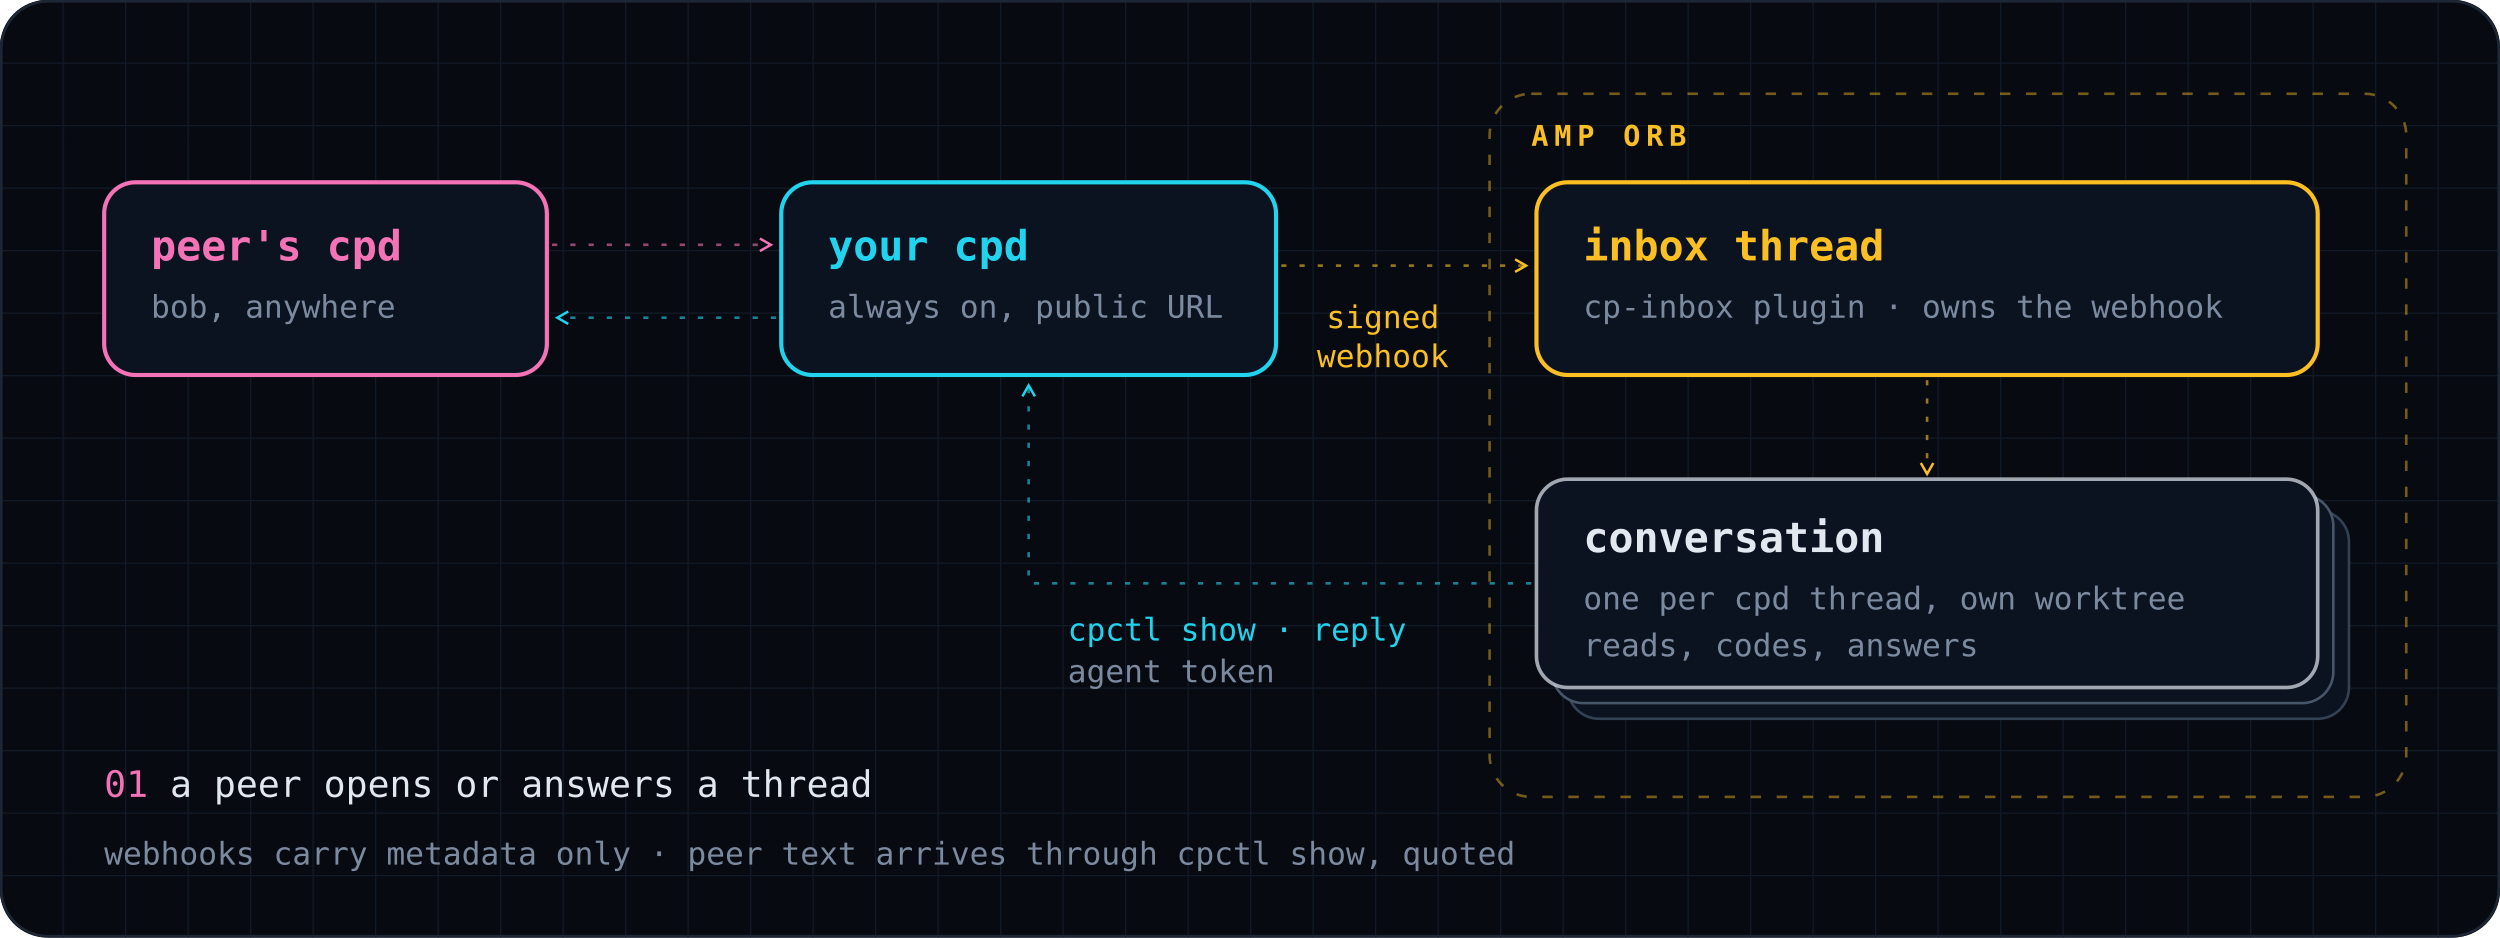
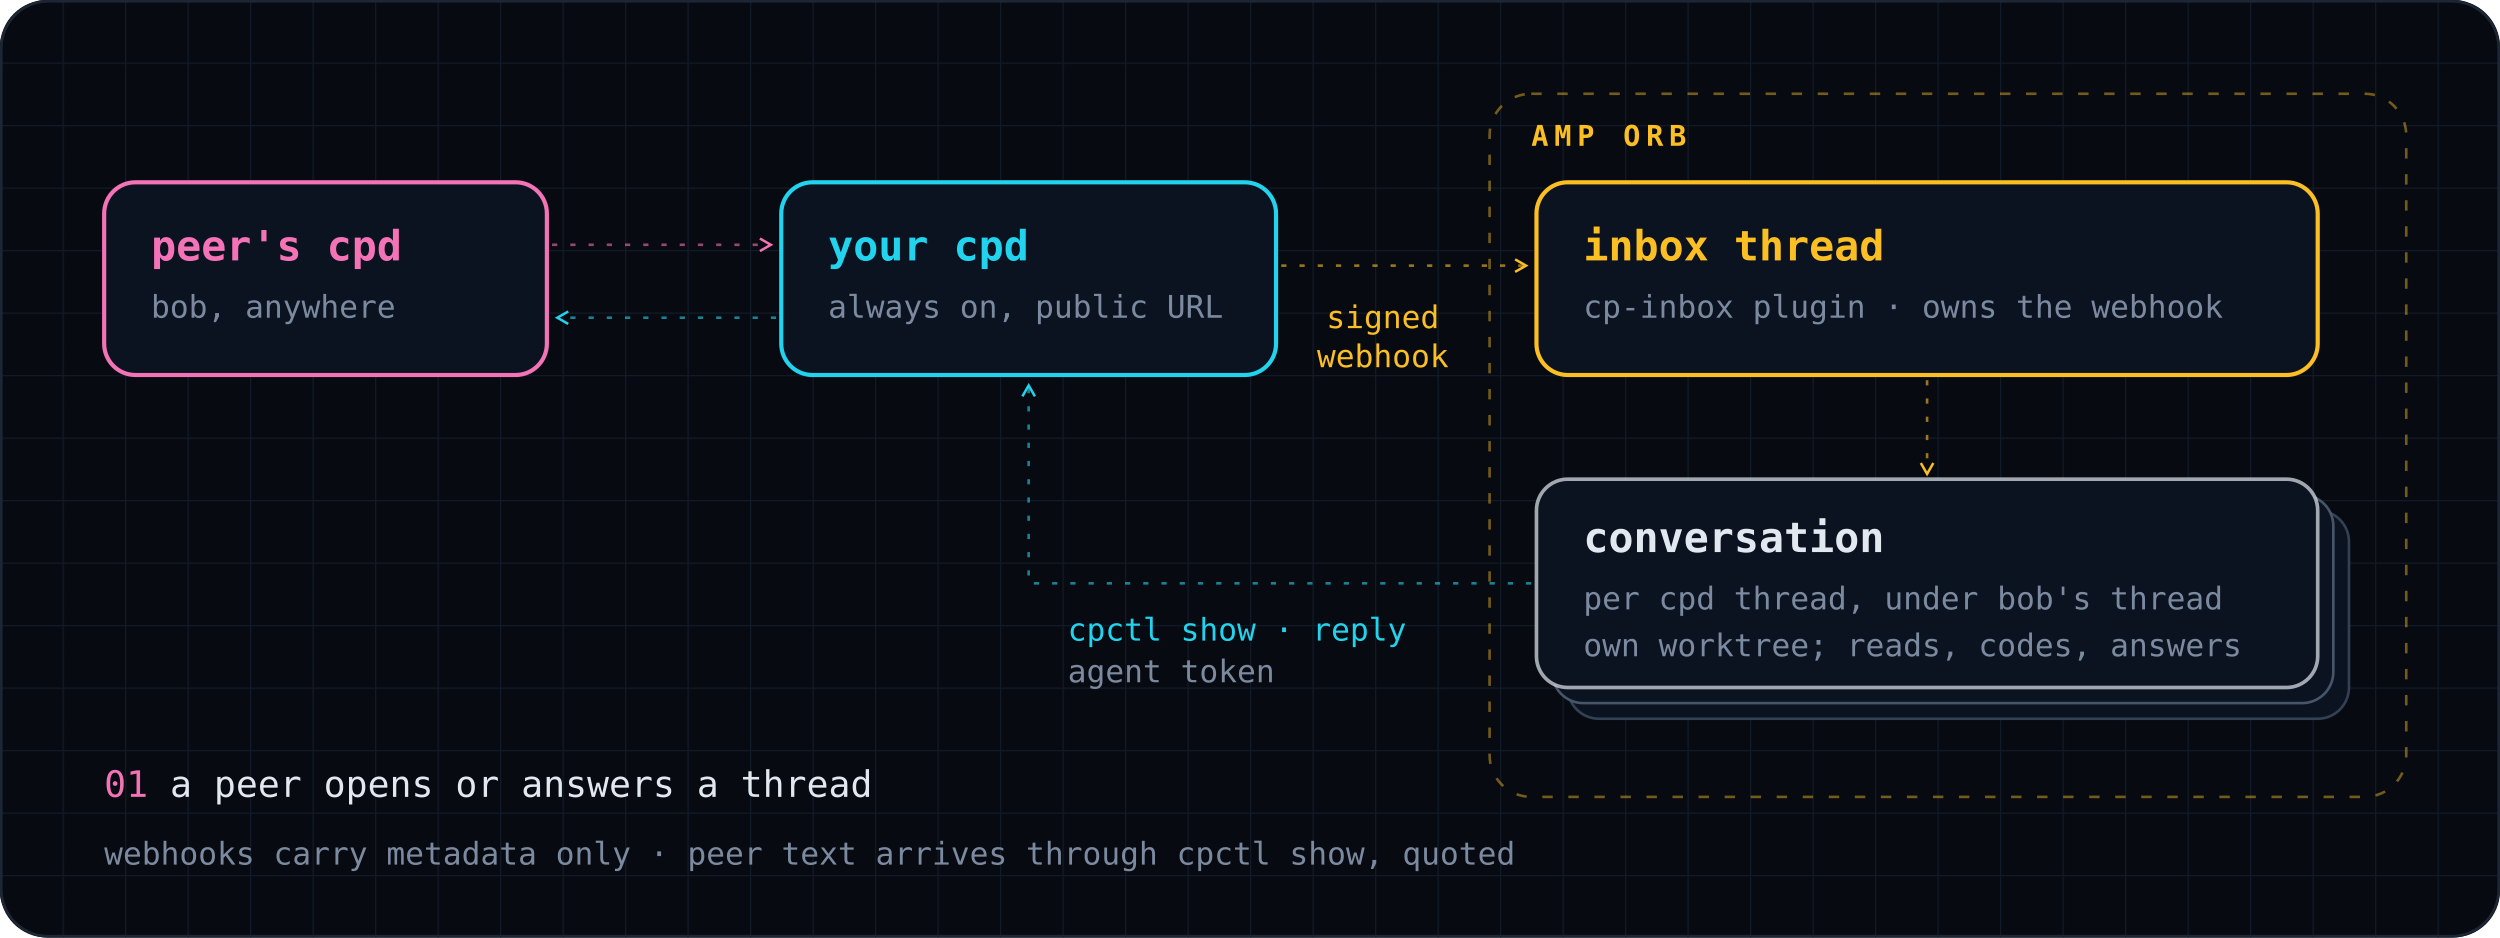
<svg xmlns="http://www.w3.org/2000/svg" width="960" height="360" viewBox="0 0 960 360" role="img" aria-labelledby="t d">
  <defs>
    <pattern id="grid" width="24" height="24" patternUnits="userSpaceOnUse">
      <path d="M24 0H0V24" fill="none" stroke="#111a28" />
    </pattern>
    <filter id="glow" x="-50%" y="-50%" width="200%" height="200%">
      <feGaussianBlur stdDeviation="5" result="b" />
      <feMerge>
        <feMergeNode in="b" />
        <feMergeNode in="SourceGraphic" />
      </feMerge>
    </filter>
    <marker id="mc" viewBox="0 0 10 10" refX="8" refY="5" markerWidth="6" markerHeight="6" orient="auto">
      <path d="M1 1L8 5L1 9" fill="none" stroke="#22d3ee" stroke-width="1.6" />
    </marker>
    <marker id="mp" viewBox="0 0 10 10" refX="8" refY="5" markerWidth="6" markerHeight="6" orient="auto">
      <path d="M1 1L8 5L1 9" fill="none" stroke="#f472b6" stroke-width="1.6" />
    </marker>
    <marker id="ma" viewBox="0 0 10 10" refX="8" refY="5" markerWidth="6" markerHeight="6" orient="auto">
      <path d="M1 1L8 5L1 9" fill="none" stroke="#fbbf24" stroke-width="1.6" />
    </marker>
  </defs>
  <style>
  text{font-family:ui-monospace,SFMono-Regular,Menlo,Consolas,"DejaVu Sans Mono",monospace;fill:#e2e8f0}
  .h{font-size:16px;font-weight:700}.s{font-size:12px;fill:#7c8aa0}.e{font-size:12px}
  .xs{font-size:11px;fill:#7c8aa0;letter-spacing:.2em;font-weight:700}
  .c{fill:#22d3ee}.p{fill:#f472b6}.a{fill:#fbbf24}
  .box{fill:#0b1220}
  .an{animation-duration:10s;animation-iteration-count:infinite;animation-timing-function:ease-in-out}
  @keyframes d1{0%{opacity:0;transform:translateX(0)}2%{opacity:1}13%{opacity:1;transform:translateX(86px)}15%,100%{opacity:0;transform:translateX(86px)}}
  @keyframes d2{0%,15%{opacity:0;transform:translateX(0)}17%{opacity:1}28%{opacity:1;transform:translateX(96px)}30%,100%{opacity:0;transform:translateX(96px)}}
  @keyframes g1{0%,28%{opacity:0}31%{opacity:1}40%,100%{opacity:0}}
  @keyframes d3{0%,33%{opacity:0;transform:translateY(0)}35%{opacity:1}42%{opacity:1;transform:translateY(40px)}44%,100%{opacity:0;transform:translateY(40px)}}
  @keyframes g2{0%,42%{opacity:0}45%{opacity:1}58%,100%{opacity:0}}
  @keyframes d4{0%,57%{opacity:0;transform:translate(0,0)}59%{opacity:1}66%{opacity:1;transform:translate(-178px,0)}72%{opacity:1;transform:translate(-178px,-90px)}74%,100%{opacity:0;transform:translate(-178px,-90px)}}
  @keyframes d5{0%,74%{opacity:0;transform:translateX(0)}76%{opacity:1}87%{opacity:1;transform:translateX(-86px)}89%,100%{opacity:0;transform:translateX(-86px)}}
  @keyframes k1{0%,14%{opacity:1}16%,100%{opacity:0}}
  @keyframes k2{0%,14%{opacity:0}16%,42%{opacity:1}44%,100%{opacity:0}}
  @keyframes k3{0%,42%{opacity:0}44%,73%{opacity:1}75%,100%{opacity:0}}
  @keyframes k4{0%,73%{opacity:0}75%,96%{opacity:1}100%{opacity:0}}
  @media (prefers-reduced-motion:reduce){.an{animation:none!important}.dot,.flash{display:none}.cap{display:none}.cap1{display:inline}}
</style>
  <rect width="960" height="360" rx="18" fill="#070a10" />
  <rect width="960" height="360" rx="18" fill="url(#grid)" />
  <rect x=".5" y=".5" width="959" height="359" rx="18" fill="none" stroke="#1d2635" />
  <rect x="40" y="70" width="170" height="74" rx="12" class="box" stroke="#f472b6" stroke-width="1.6" />
  <text x="58" y="100" class="h p">peer's cpd</text>
  <text x="58" y="122" class="s">bob, anywhere</text>
  <rect x="300" y="70" width="190" height="74" rx="12" class="box" stroke="#22d3ee" stroke-width="1.6" />
  <text x="318" y="100" class="h c">your cpd</text>
  <text x="318" y="122" class="s">always on, public URL</text>
  <path d="M212 94H296" fill="none" stroke="#f472b6" stroke-opacity=".6" stroke-dasharray="2 5" marker-end="url(#mp)" />
  <path d="M298 122H214" fill="none" stroke="#22d3ee" stroke-opacity=".6" stroke-dasharray="2 5" marker-end="url(#mc)" />
  <rect x="572" y="36" width="352" height="270" rx="16" fill="none" stroke="#fbbf24" stroke-opacity=".45" stroke-dasharray="4 6" />
  <text x="588" y="56" class="xs a">AMP ORB</text>
  <rect x="590" y="70" width="300" height="74" rx="12" class="box" stroke="#fbbf24" stroke-width="1.6" />
  <rect x="590" y="70" width="300" height="74" rx="12" fill="none" stroke="#fbbf24" stroke-width="2.5" filter="url(#glow)" class="an flash" style="animation-name:g1;opacity:0" />
  <text x="608" y="100" class="h a">inbox thread</text>
  <text x="608" y="122" class="s">cp-inbox plugin · owns the webhook</text>
  <path d="M492 102H586" fill="none" stroke="#fbbf24" stroke-opacity=".6" stroke-dasharray="2 5" marker-end="url(#ma)" />
  <text x="531" y="126" class="e a" text-anchor="middle">signed</text>
  <text x="531" y="141" class="e a" text-anchor="middle">webhook</text>
  <path d="M740 146V182" fill="none" stroke="#fbbf24" stroke-opacity=".6" stroke-dasharray="2 5" marker-end="url(#ma)" />
  <rect x="602" y="196" width="300" height="80" rx="12" class="box" stroke="#334155" />
  <rect x="596" y="190" width="300" height="80" rx="12" class="box" stroke="#475569" />
  <rect x="590" y="184" width="300" height="80" rx="12" class="box" stroke="#e2e8f0" stroke-opacity=".7" stroke-width="1.4" />
  <rect x="590" y="184" width="300" height="80" rx="12" fill="none" stroke="#e2e8f0" stroke-width="2.5" filter="url(#glow)" class="an flash" style="animation-name:g2;opacity:0" />
  <text x="608" y="212" class="h">conversation</text>
-   <text x="608" y="234" class="s">one per cpd thread, own worktree</text>
-   <text x="608" y="252" class="s">reads, codes, answers</text>
+   <text x="608" y="234" class="s">per cpd thread, under bob's thread</text>
+   <text x="608" y="252" class="s">own worktree; reads, codes, answers</text>
  <path d="M588 224H395V148" fill="none" stroke="#22d3ee" stroke-opacity=".6" stroke-dasharray="2 5" marker-end="url(#mc)" />
  <text x="410" y="246" class="e c">cpctl show · reply</text>
  <text x="410" y="262" class="s">agent token</text>
  <circle cx="212" cy="94" r="4" fill="#f472b6" filter="url(#glow)" class="an dot" style="animation-name:d1;opacity:0" />
  <circle cx="492" cy="102" r="4" fill="#fbbf24" filter="url(#glow)" class="an dot" style="animation-name:d2;opacity:0" />
  <circle cx="740" cy="146" r="4" fill="#fbbf24" filter="url(#glow)" class="an dot" style="animation-name:d3;opacity:0" />
  <circle cx="574" cy="238" r="4" fill="#22d3ee" filter="url(#glow)" class="an dot" style="animation-name:d4;opacity:0" />
  <circle cx="298" cy="122" r="4" fill="#22d3ee" filter="url(#glow)" class="an dot" style="animation-name:d5;opacity:0" />
  <g font-size="14">
    <text x="40" y="306" class="an cap cap1" style="animation-name:k1">
      <tspan class="p">01</tspan>  a peer opens or answers a thread</text>
    <text x="40" y="306" class="an cap" style="animation-name:k2;opacity:0">
      <tspan class="a">02</tspan>  cpd wakes the orb; the inbox routes it</text>
    <text x="40" y="306" class="an cap" style="animation-name:k3;opacity:0">
      <tspan class="c">03</tspan>  the conversation reads and answers</text>
    <text x="40" y="306" class="an cap" style="animation-name:k4;opacity:0">
      <tspan class="c">04</tspan>  cpd delivers it to the peer</text>
  </g>
  <text x="40" y="332" class="s">webhooks carry metadata only · peer text arrives through cpctl show, quoted</text>
</svg>
